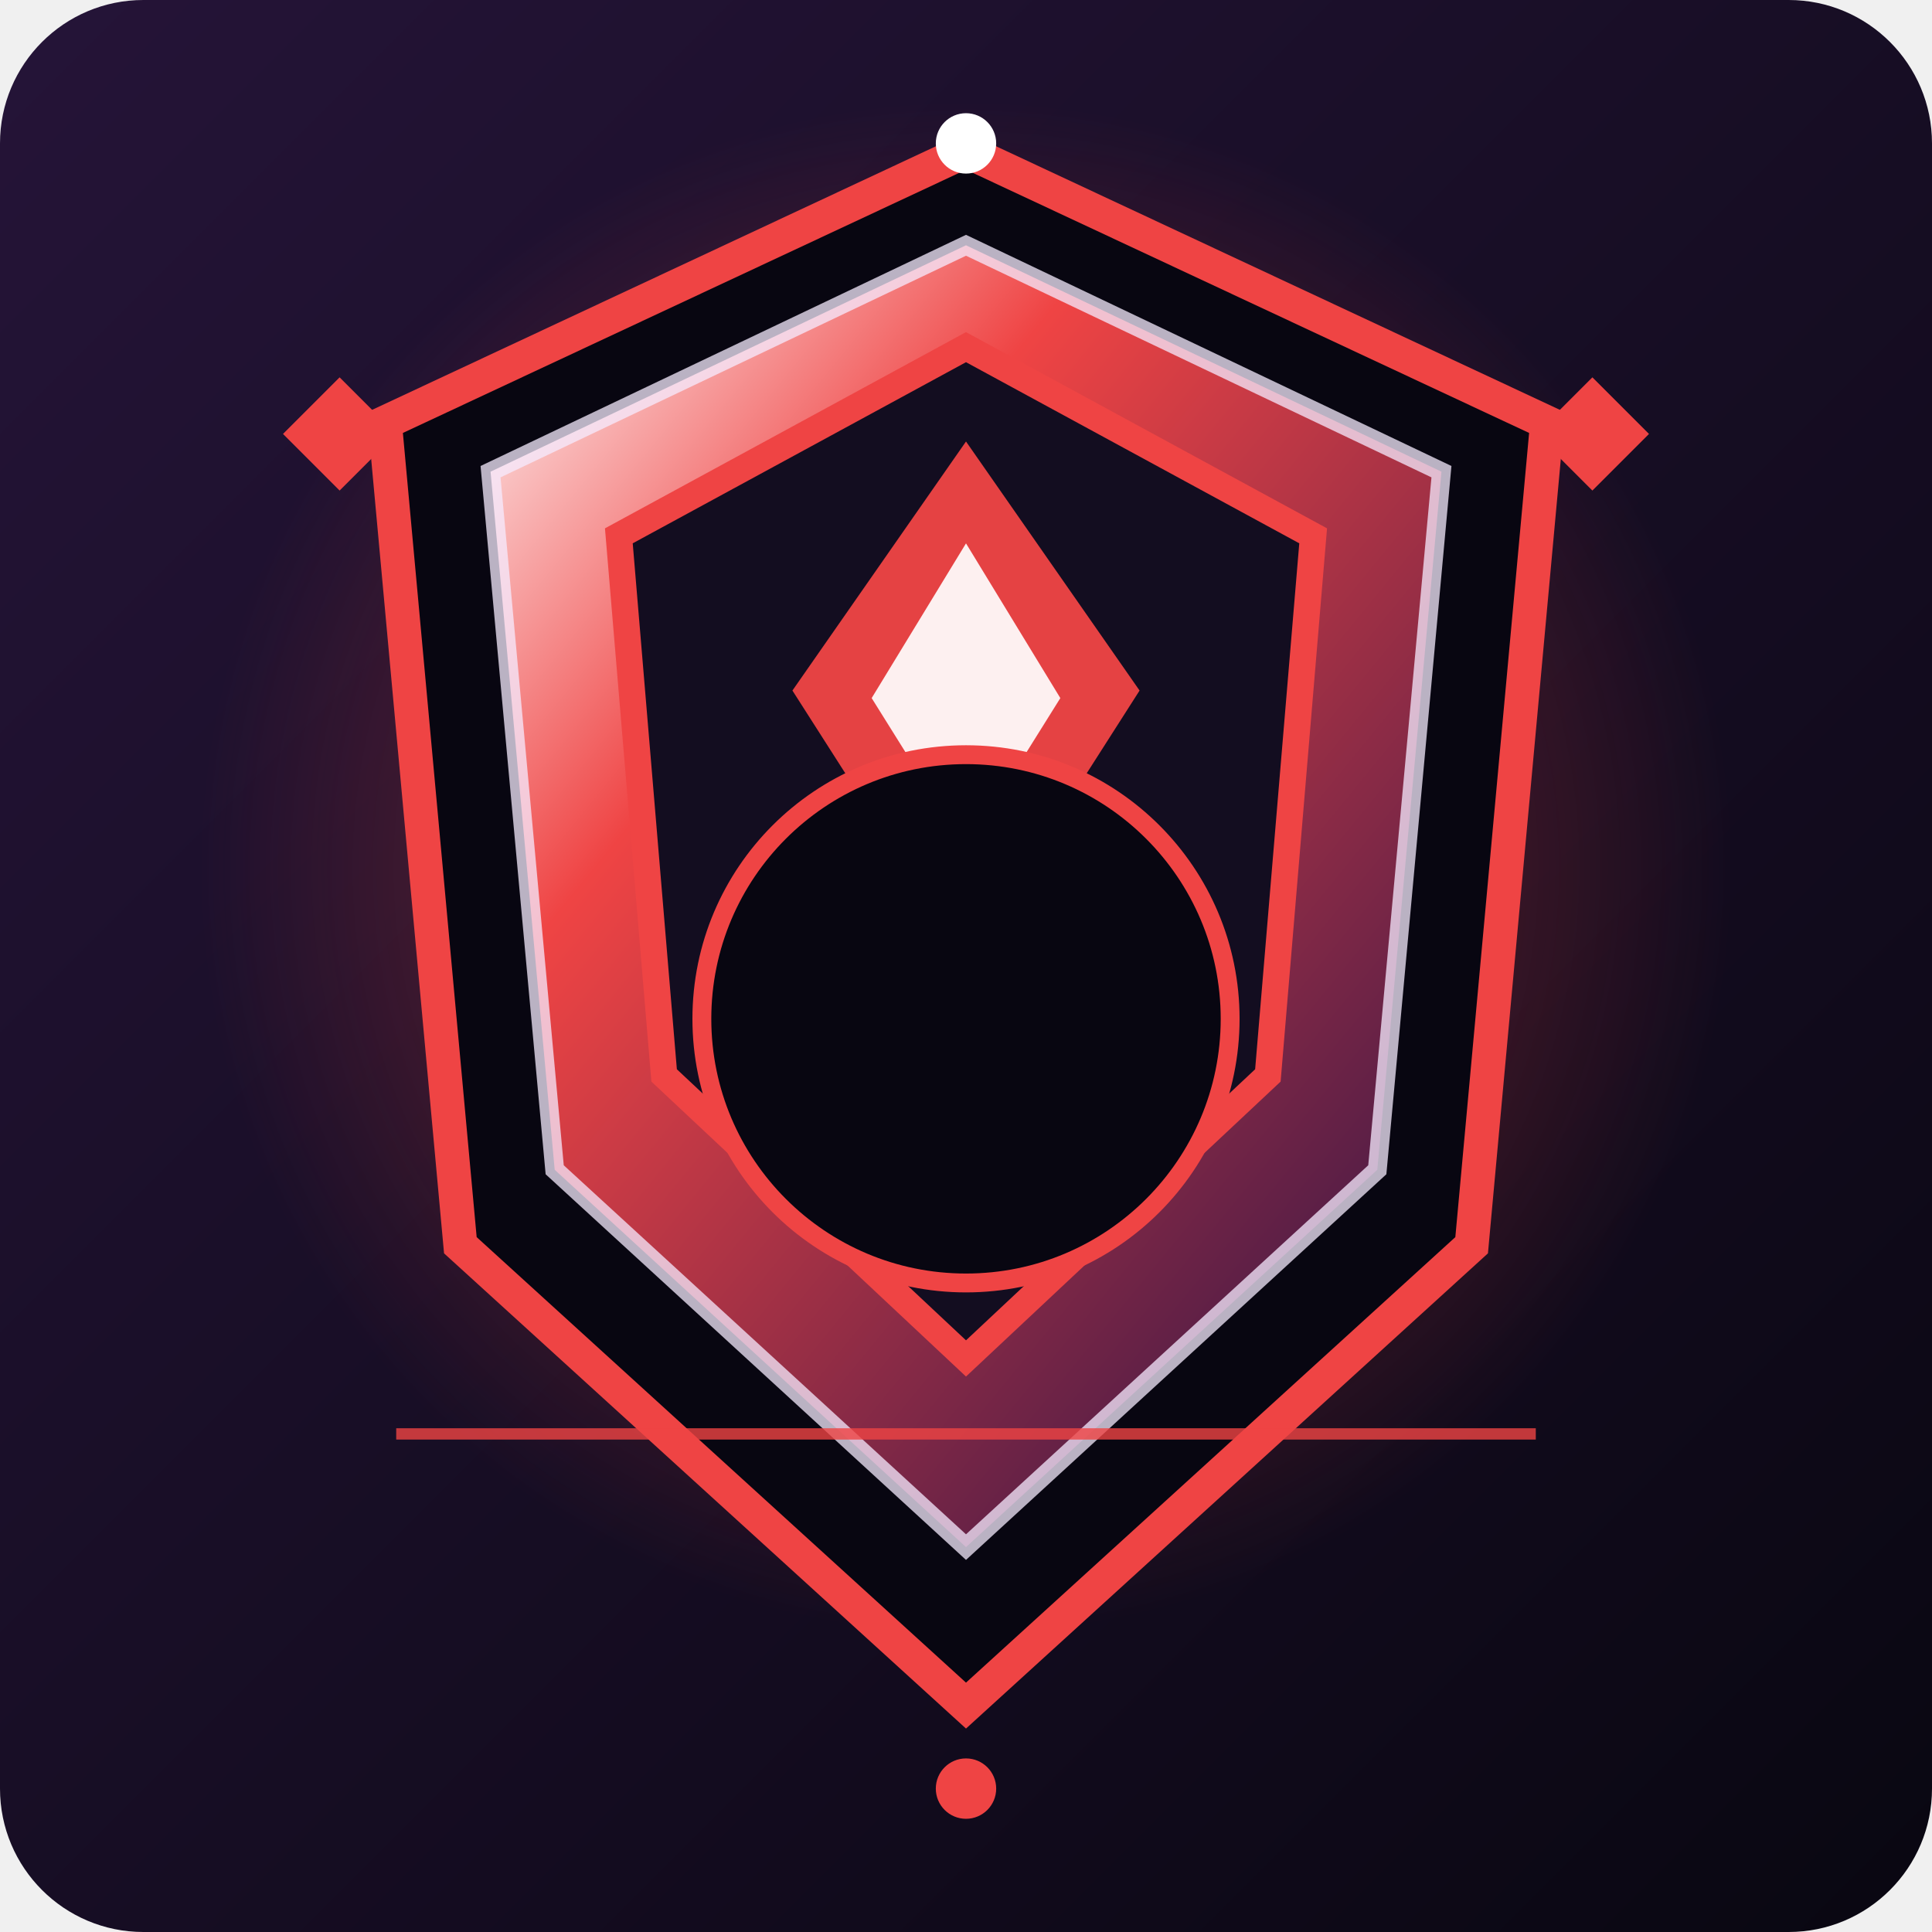
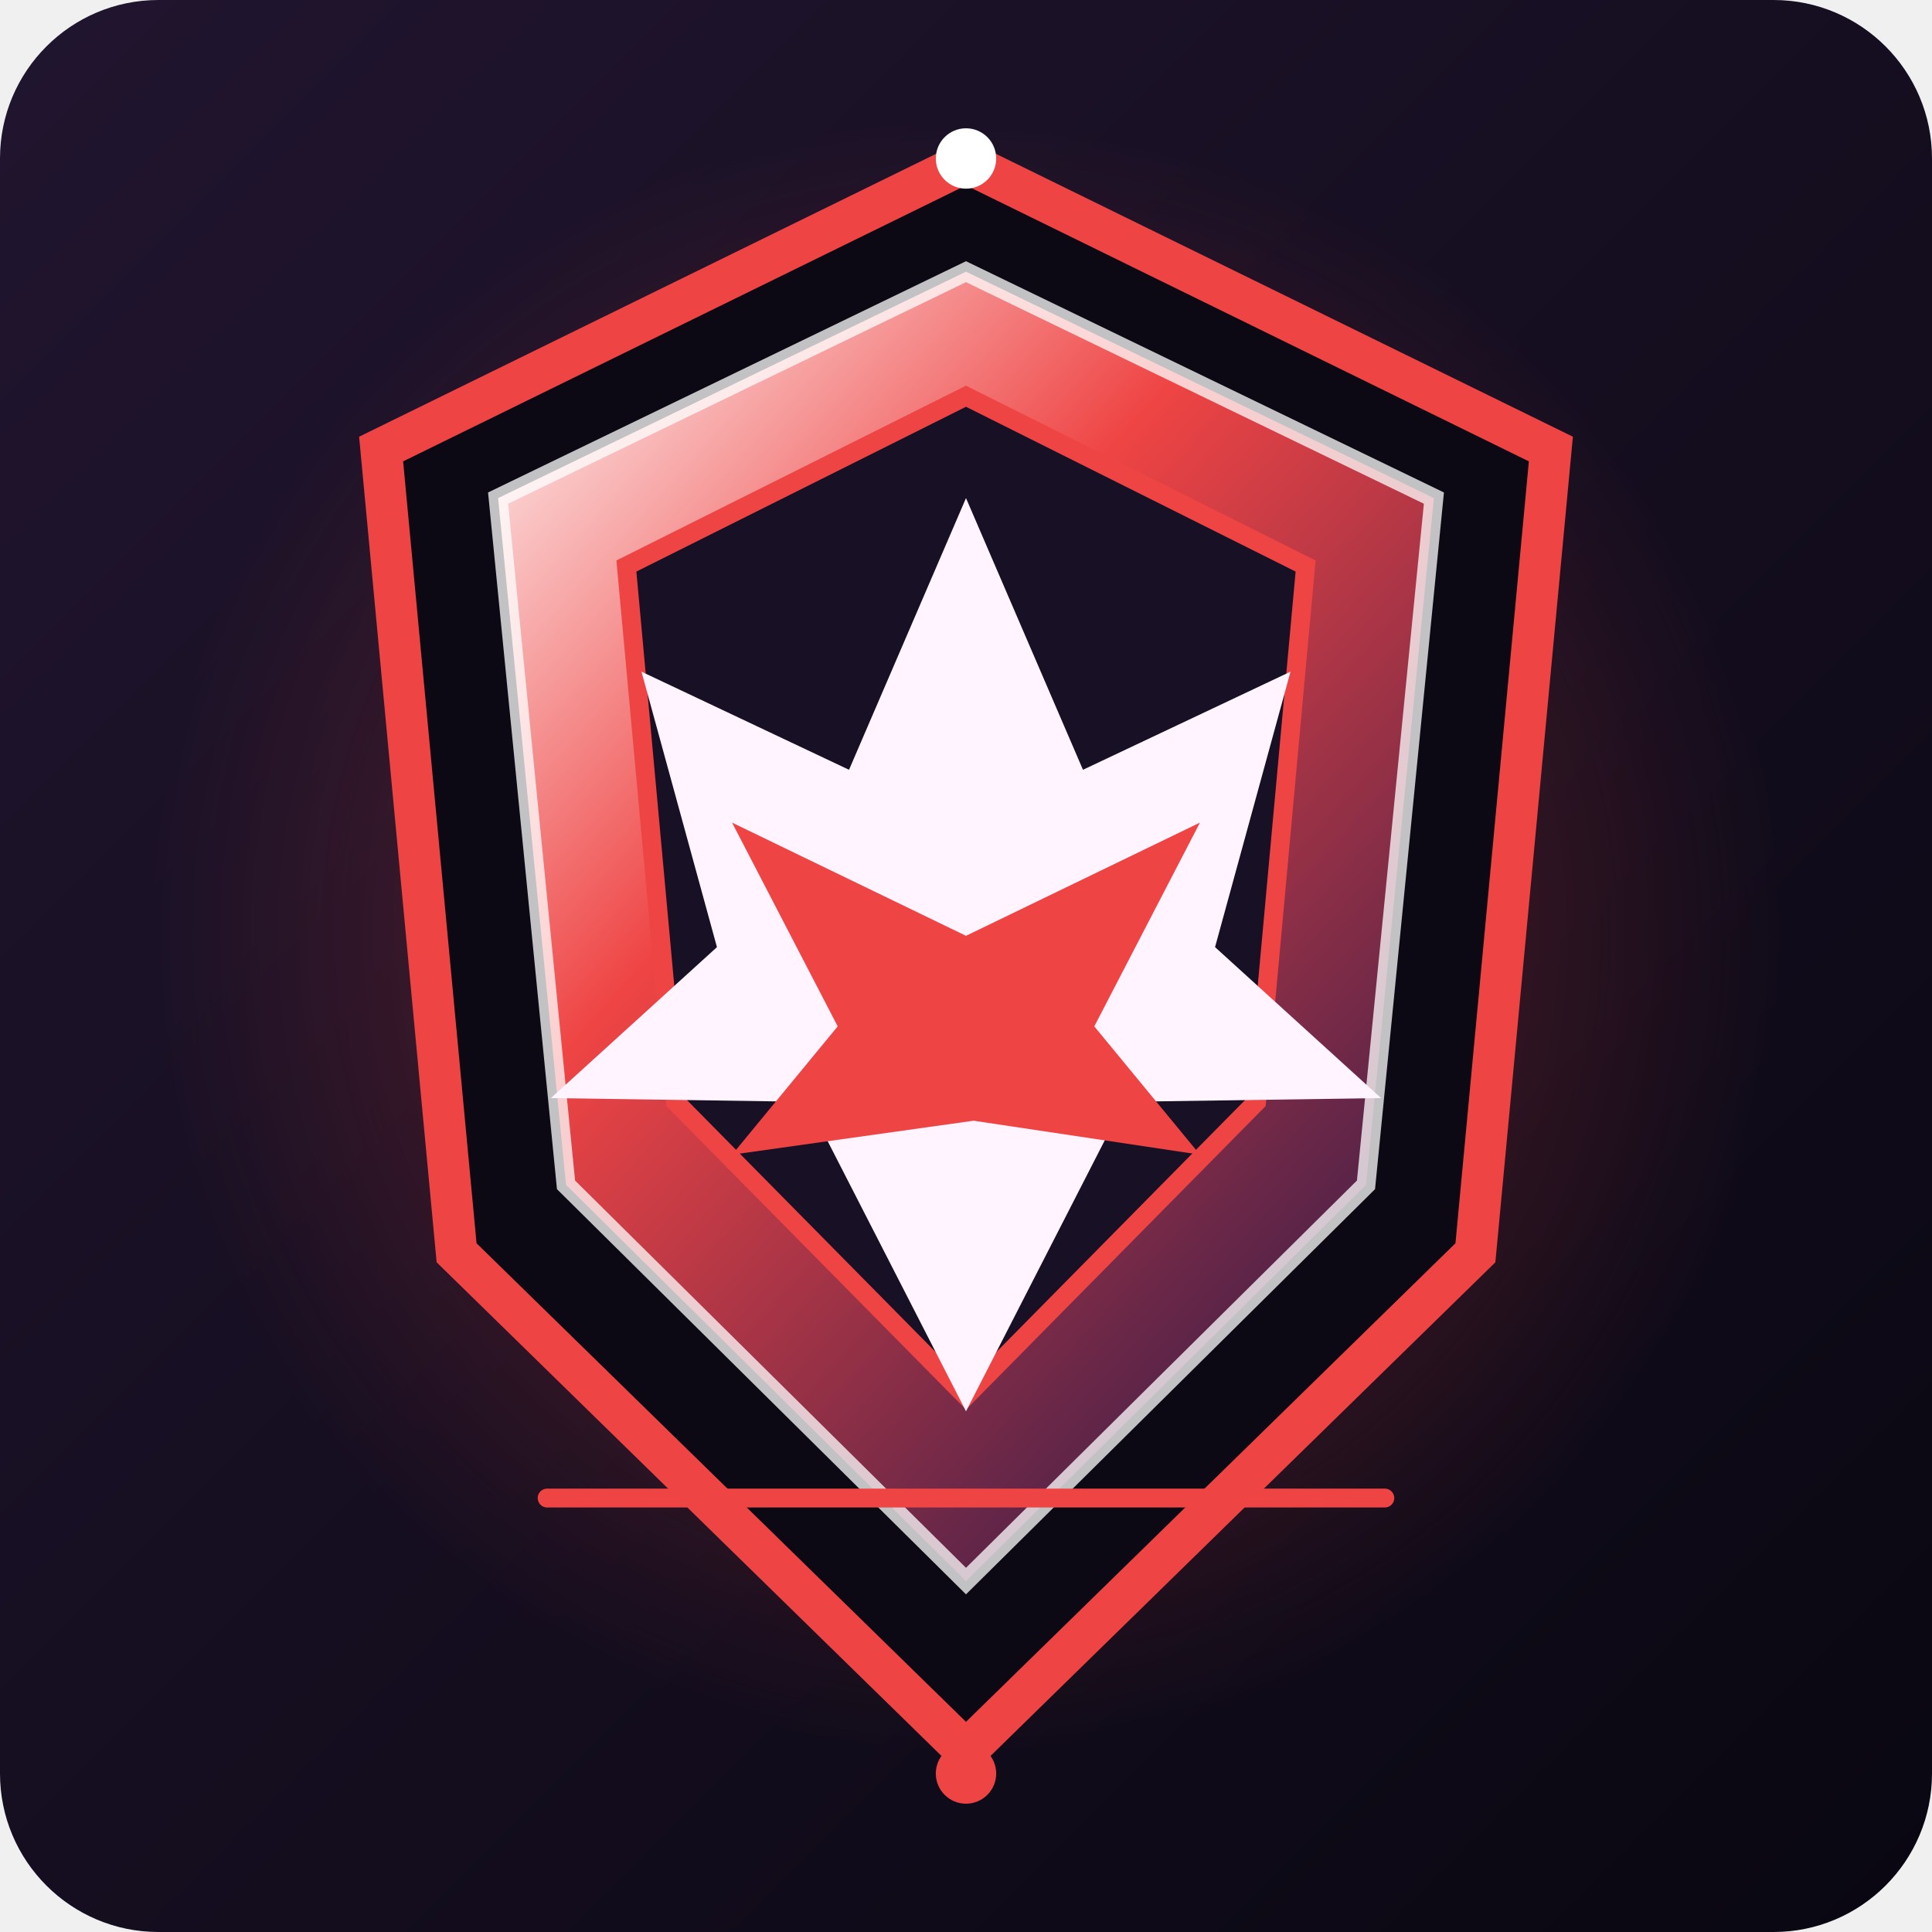
- <svg xmlns="http://www.w3.org/2000/svg" viewBox="0 0 512 512" role="img" aria-label="DRAGON+ rank emblem">
+ <svg xmlns="http://www.w3.org/2000/svg" viewBox="0 0 512 512" role="img" aria-label="lifesteal dragon plus rank artwork">
  <defs>
-     <linearGradient id="bg" x1="0" y1="0" x2="1" y2="1">
-       <stop stop-color="#251438" />
+     <linearGradient id="bg" x2="1" y2="1">
+       <stop stop-color="#21152f" />
      <stop offset="1" stop-color="#090711" />
    </linearGradient>
-     <linearGradient id="metal" x1="0" y1="0" x2="0.9" y2="1">
+     <linearGradient id="metal" x2="0.8" y2="1">
      <stop stop-color="#fff" />
-       <stop offset=".32" stop-color="#ef4444" />
-       <stop offset="1" stop-color="#301447" />
+       <stop offset=".4" stop-color="#ef4444" />
+       <stop offset="1" stop-color="#321b49" />
    </linearGradient>
    <radialGradient id="glow">
-       <stop stop-color="#ef4444" stop-opacity=".55" />
+       <stop stop-color="#ef4444" stop-opacity=".42" />
      <stop offset="1" stop-color="#ef4444" stop-opacity="0" />
    </radialGradient>
-     <filter id="shadow">
-       <feGaussianBlur stdDeviation="9" />
-     </filter>
  </defs>
-   <rect width="512" height="512" rx="38" fill="url(#bg)" />
-   <circle cx="256" cy="230" r="205" fill="url(#glow)" />
-   <path d="M256 40 410 112 390 330 256 452 122 330 102 112Z" fill="#080611" stroke="#ef4444" stroke-width="9" />
-   <path d="M256 65 382 125 365 310 256 410 147 310 130 125Z" fill="url(#metal)" stroke="#f5eaff" stroke-opacity=".75" stroke-width="5" />
-   <path d="M256 92 348 142 336 285 256 360 176 285 164 142Z" fill="#130d20" stroke="#ef4444" stroke-width="7" />
-   <path d="M256 117 302 183 256 255 210 183Z" fill="#ef4444" opacity=".95" />
-   <path d="M256 144 281 185 256 225 231 185Z" fill="#fff" opacity=".92" />
-   <circle cx="256" cy="270" r="70" fill="#080611" stroke="#ef4444" stroke-width="5" />
-   <path d="M105 380H407" stroke="#ef4444" stroke-width="3" opacity=".8" />
-   <path d="m90 100 15 15-15 15-15-15Zm332 0 15 15-15 15-15-15Z" fill="#ef4444" />
-   <circle cx="256" cy="38" r="8" fill="#fff" />
-   <circle cx="256" cy="474" r="8" fill="#ef4444" />
+   <rect width="512" height="512" rx="42" fill="url(#bg)" />
+   <circle cx="256" cy="248" r="218" fill="url(#glow)" />
+   <path d="M256 43 411 119 391 332 256 464 121 332 101 119Z" fill="#0c0915" stroke="#ef4444" stroke-width="11" />
+   <path d="M256 72 380 132 362 314 256 419 150 314 132 132Z" fill="url(#metal)" stroke="#fff" stroke-opacity=".75" stroke-width="5" />
+   <path d="M256 105 346 150 333 292 256 370 179 292 166 150Z" fill="#181025" stroke="#ef4444" stroke-width="5" />
+   <path d="M170 178 225 204 256 132 287 204 342 178 322 251 366 291 298 292 256 374 214 292 146 291 190 251Z" fill="#fff4ff" />
+   <path d="m194 218 62 30 62-30-28 54 28 34-60-9-64 9 28-34Z" fill="#ef4444" />
+   <path d="M145 397H367" stroke="#ef4444" stroke-width="5" stroke-linecap="round" />
+   <circle cx="256" cy="42" r="8" fill="#fff" />
+   <circle cx="256" cy="470" r="8" fill="#ef4444" />
</svg>
